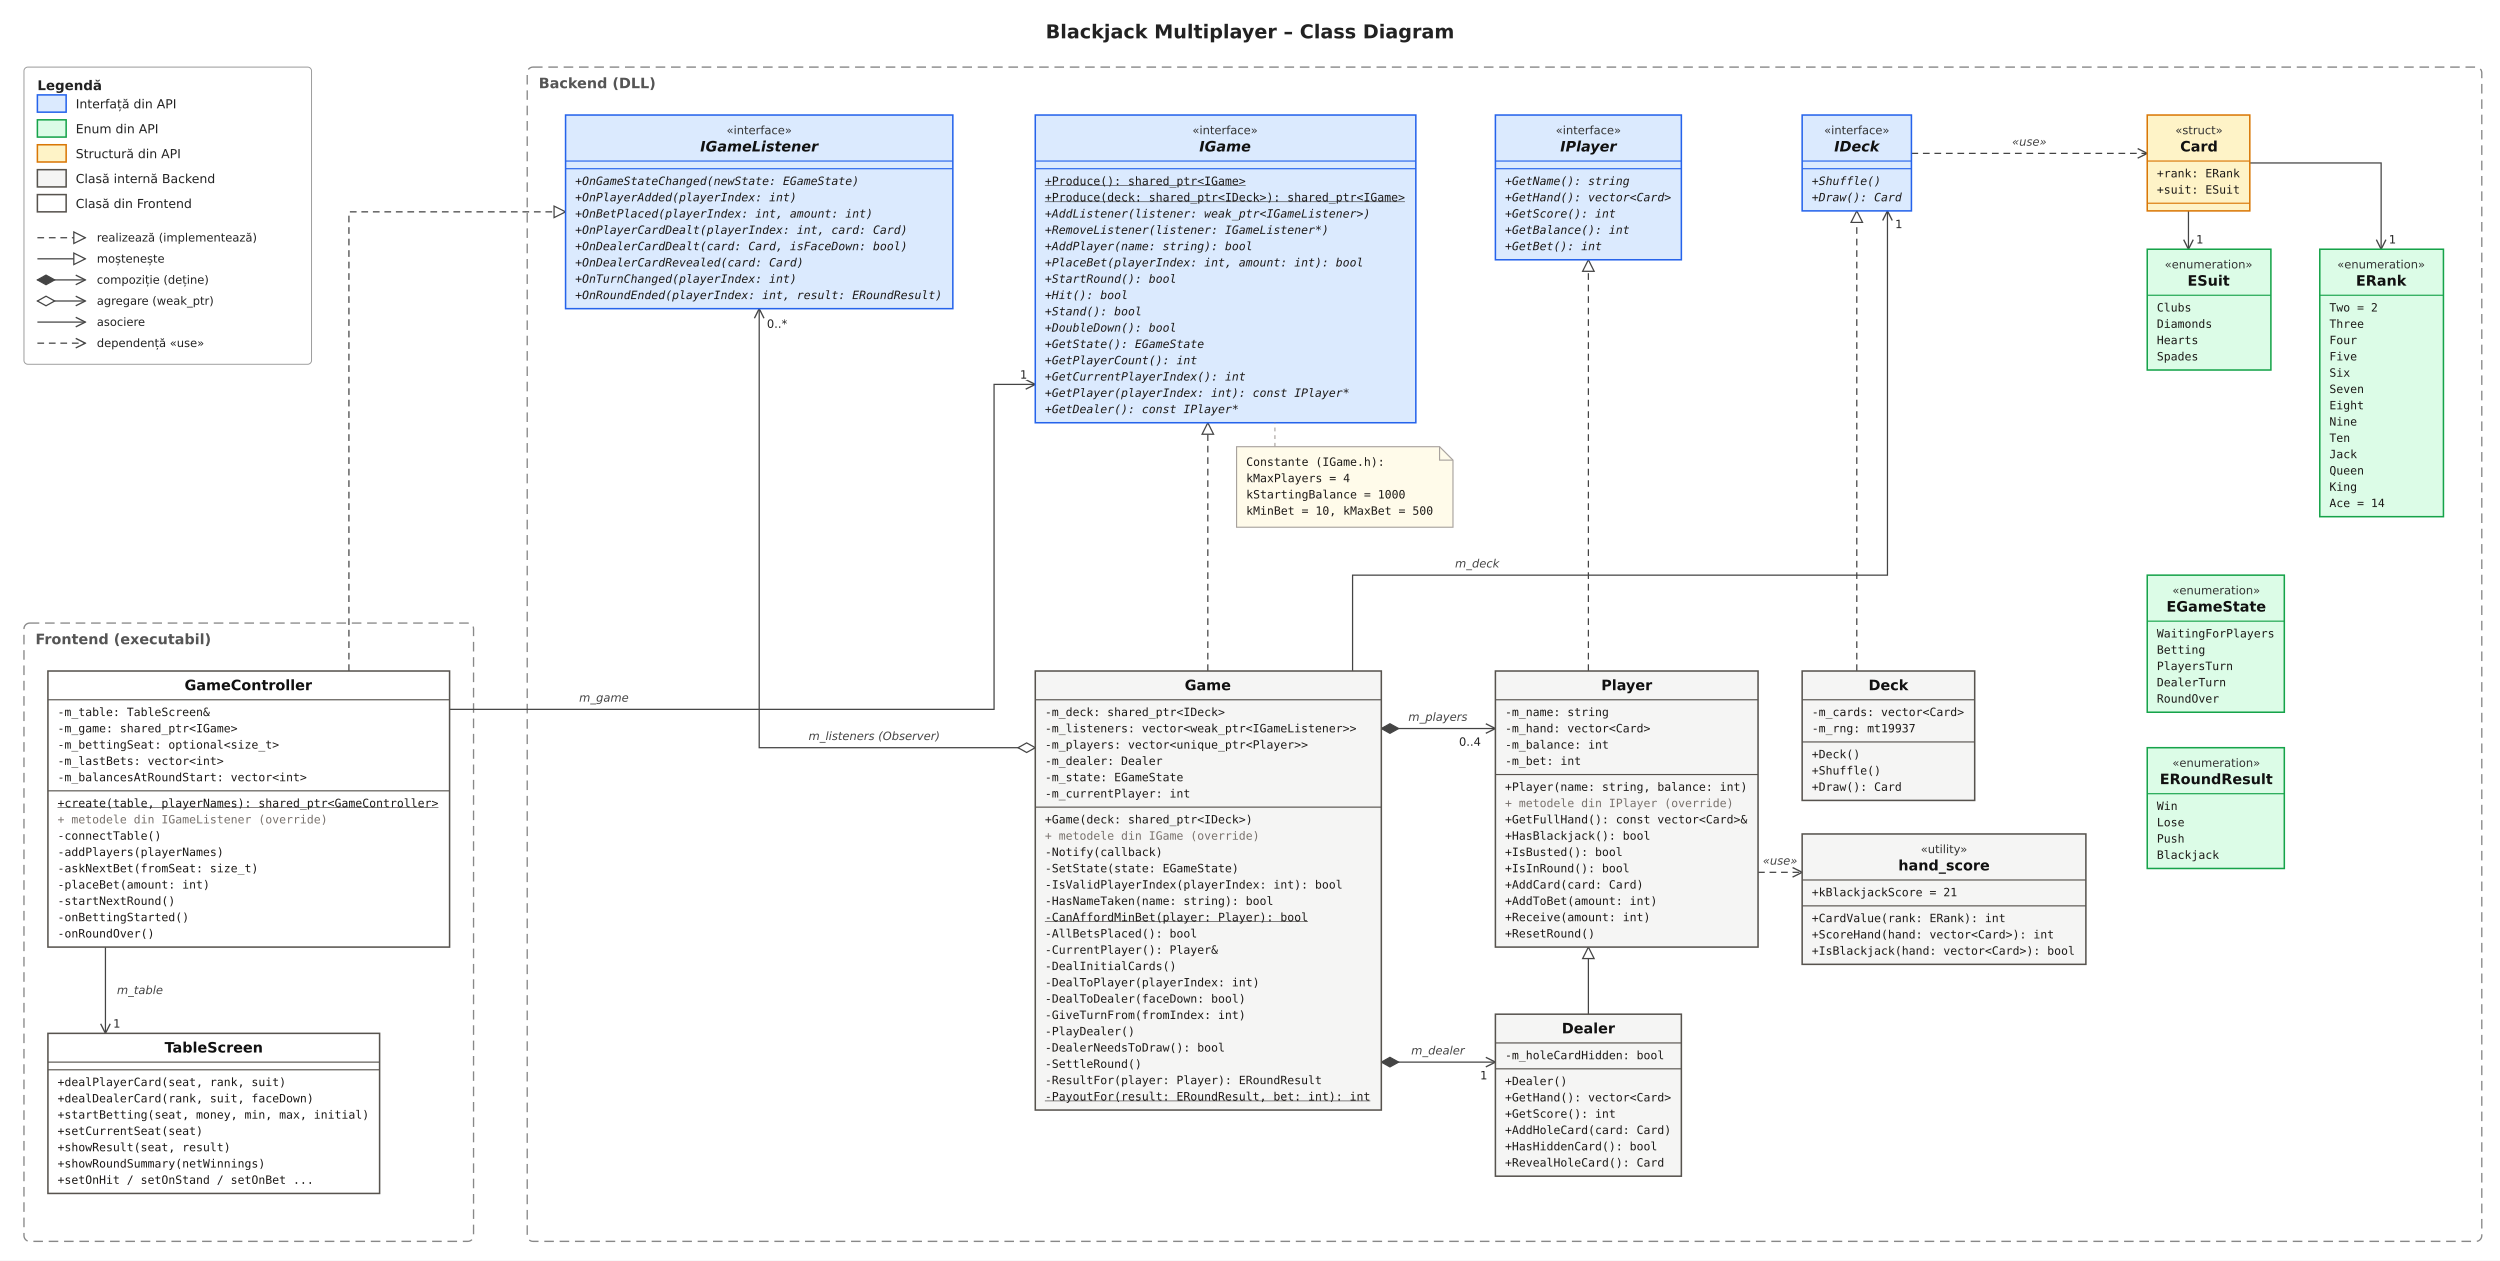
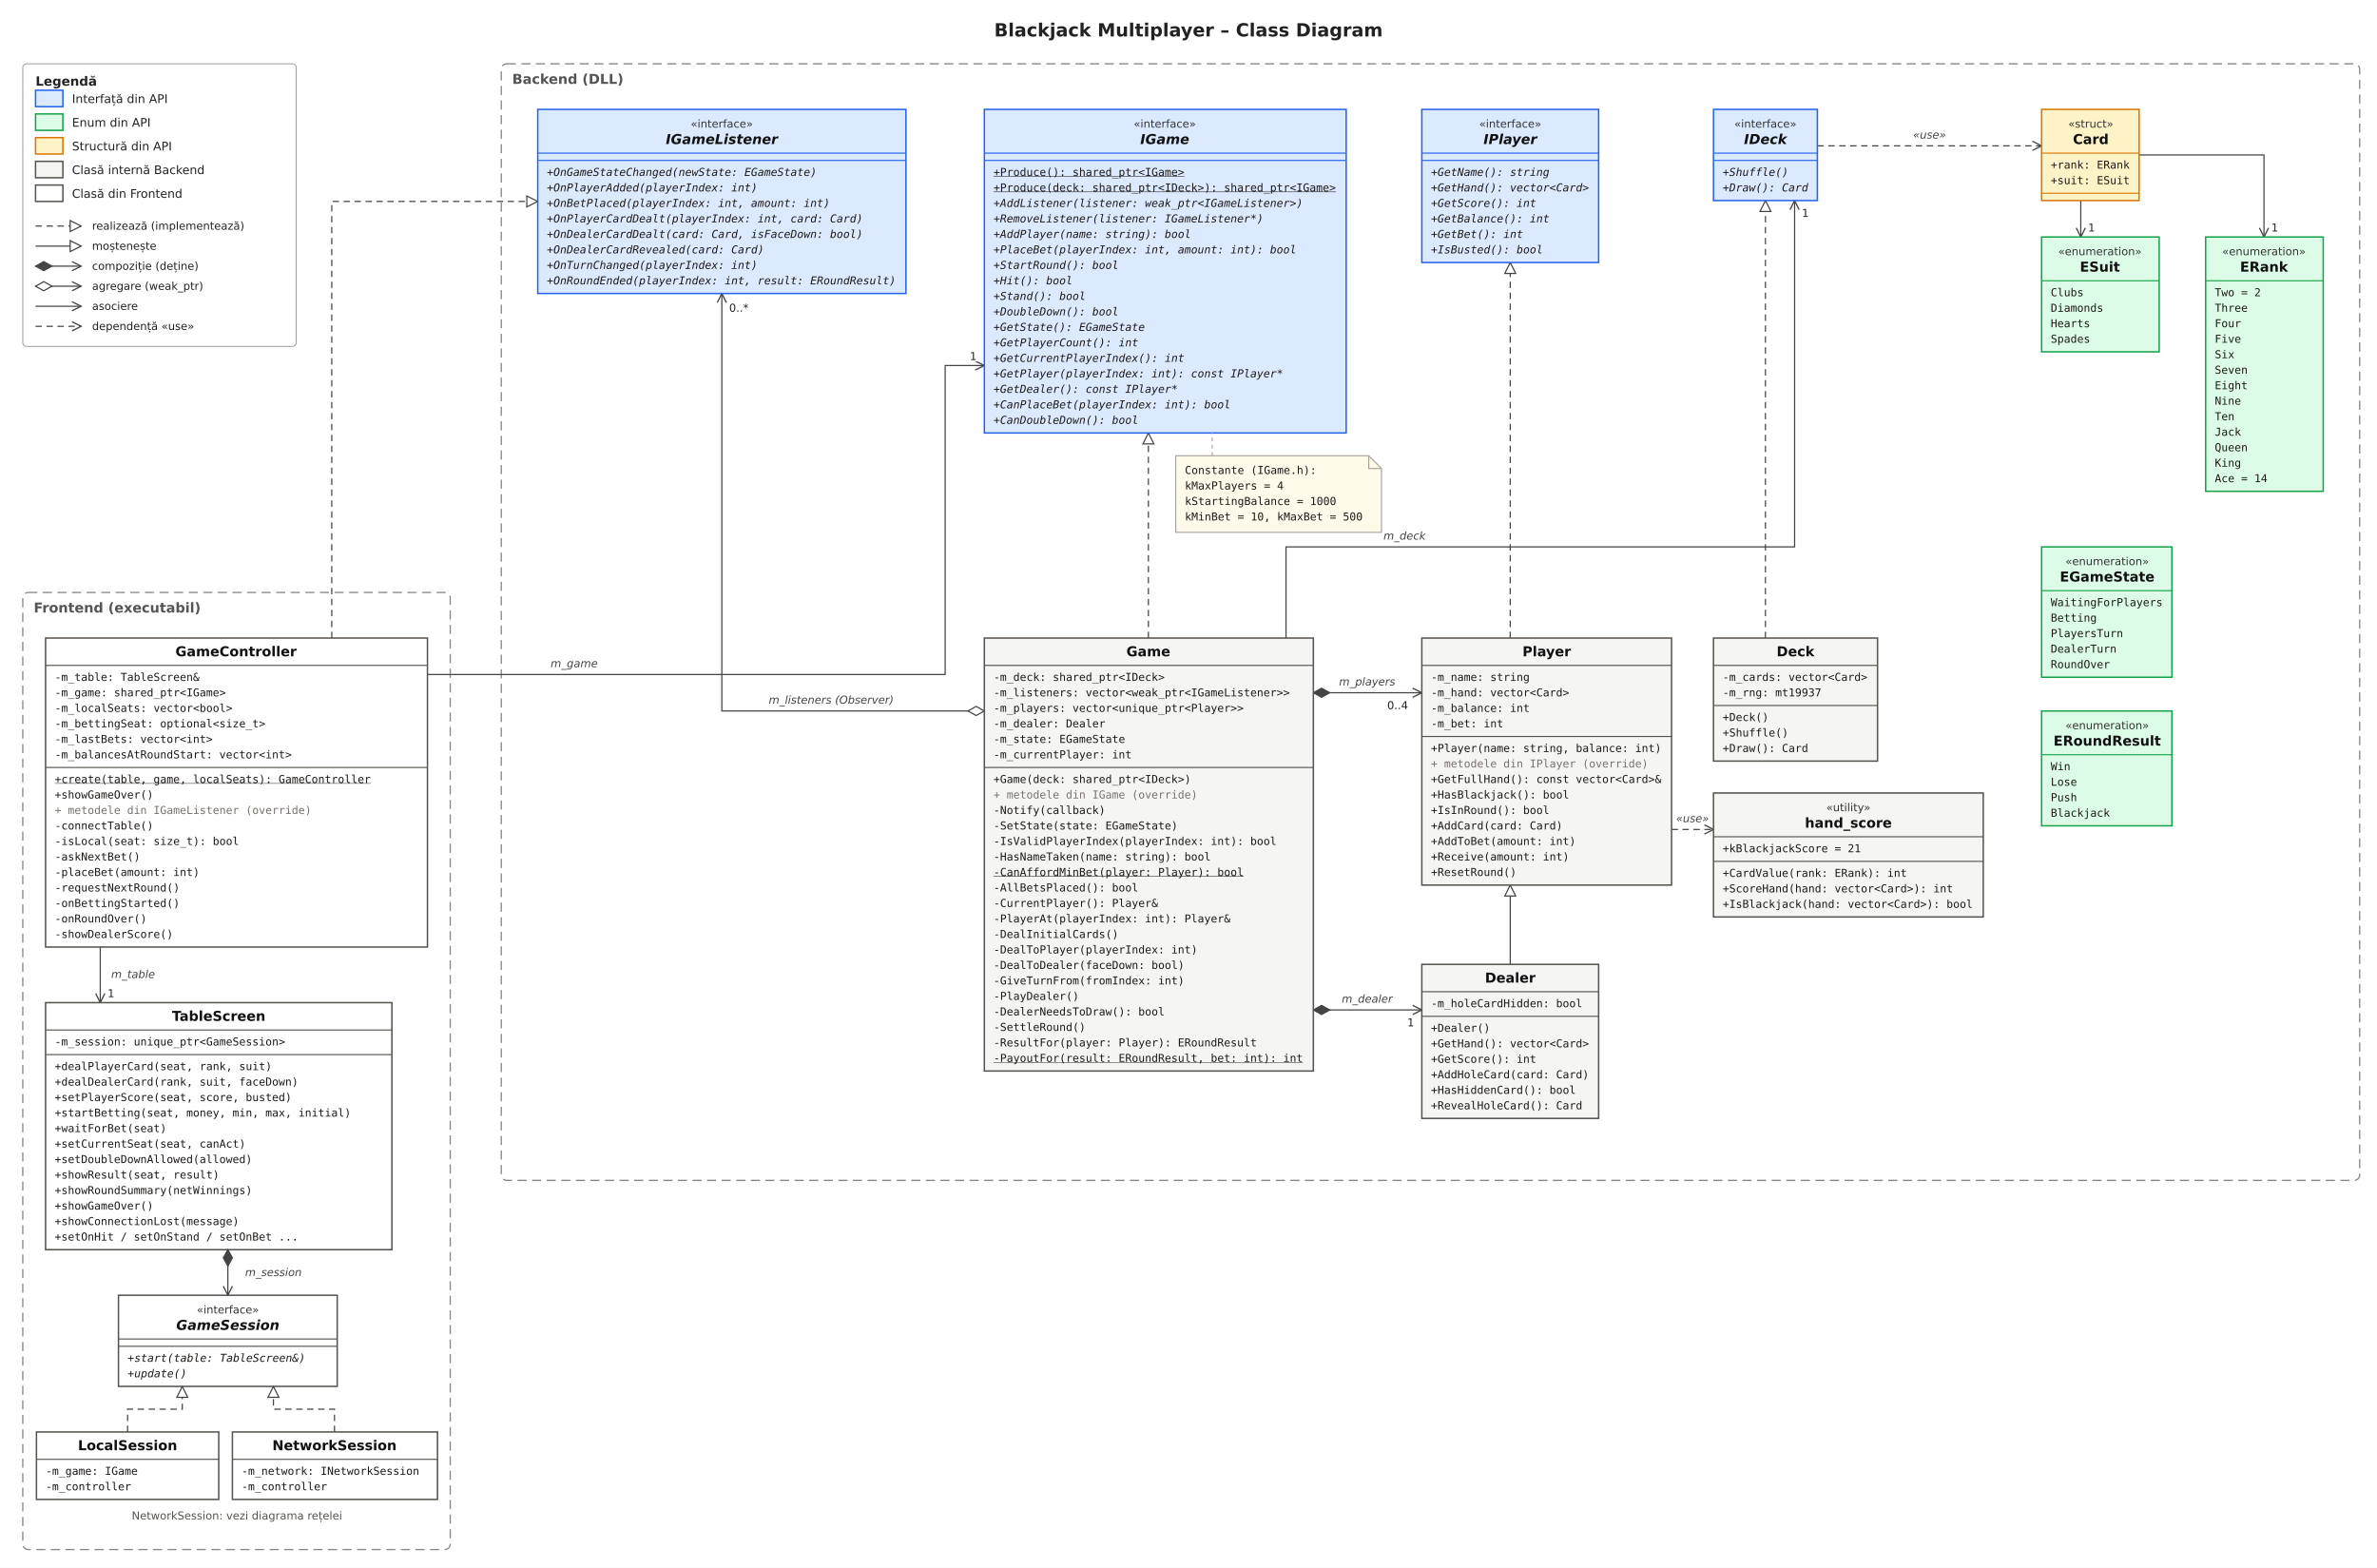
- <svg xmlns="http://www.w3.org/2000/svg" width="2608" height="1315" viewBox="0 0 2608 1315" font-family="DejaVu Sans, Arial, sans-serif">
+ <svg xmlns="http://www.w3.org/2000/svg" width="2608" height="1720" viewBox="0 0 2608 1720" font-family="DejaVu Sans, Arial, sans-serif">
  <defs>
    <marker id="tri" viewBox="0 0 14 14" refX="13" refY="7" markerWidth="14" markerHeight="14" orient="auto-start-reverse" markerUnits="userSpaceOnUse">
      <path d="M1,1 L13,7 L1,13 z" fill="#ffffff" stroke="#444" stroke-width="1.3" />
    </marker>
    <marker id="open" viewBox="0 0 12 12" refX="11" refY="6" markerWidth="12" markerHeight="12" orient="auto-start-reverse" markerUnits="userSpaceOnUse">
      <path d="M1,1 L11,6 L1,11" fill="none" stroke="#444" stroke-width="1.4" />
    </marker>
    <marker id="diamond" viewBox="0 0 20 12" refX="1" refY="6" markerWidth="20" markerHeight="12" orient="auto" markerUnits="userSpaceOnUse">
      <path d="M1,6 L10,1 L19,6 L10,11 z" fill="#ffffff" stroke="#444" stroke-width="1.3" />
    </marker>
    <marker id="diamondFilled" viewBox="0 0 20 12" refX="1" refY="6" markerWidth="20" markerHeight="12" orient="auto" markerUnits="userSpaceOnUse">
      <path d="M1,6 L10,1 L19,6 L10,11 z" fill="#444" stroke="#444" stroke-width="1.3" />
    </marker>
  </defs>
-   <rect width="2608" height="1315" fill="#ffffff" />
+   <rect width="2608" height="1720" fill="#ffffff" />
  <text x="1304" y="40" text-anchor="middle" font-size="20" font-weight="bold" fill="#222">Blackjack Multiplayer – Class Diagram</text>
  <rect x="550" y="70" width="2039" height="1225" rx="6" fill="none" stroke="#888" stroke-width="1.4" stroke-dasharray="10,6" />
  <text x="562" y="92" font-size="15" font-weight="bold" fill="#555">Backend (DLL)</text>
-   <rect x="25" y="650" width="469" height="645" rx="6" fill="none" stroke="#888" stroke-width="1.4" stroke-dasharray="10,6" />
+   <rect x="25" y="650" width="469" height="1050" rx="6" fill="none" stroke="#888" stroke-width="1.4" stroke-dasharray="10,6" />
  <text x="37" y="672" font-size="15" font-weight="bold" fill="#555">Frontend (executabil)</text>
  <rect x="25" y="70" width="300" height="310" rx="4" fill="#ffffff" stroke="#999" stroke-width="1" />
  <text x="39" y="94" font-size="14" font-weight="bold" fill="#222">Legendă</text>
  <rect x="39" y="99" width="30" height="18" fill="#dbeafe" stroke="#2563eb" stroke-width="1.6" />
  <text x="79" y="113" font-size="13" fill="#222">Interfață din API</text>
  <rect x="39" y="125" width="30" height="18" fill="#dcfce7" stroke="#16a34a" stroke-width="1.6" />
  <text x="79" y="139" font-size="13" fill="#222">Enum din API</text>
  <rect x="39" y="151" width="30" height="18" fill="#fef3c7" stroke="#d97706" stroke-width="1.6" />
  <text x="79" y="165" font-size="13" fill="#222">Structură din API</text>
  <rect x="39" y="177" width="30" height="18" fill="#f5f5f4" stroke="#57534e" stroke-width="1.6" />
  <text x="79" y="191" font-size="13" fill="#222">Clasă internă Backend</text>
  <rect x="39" y="203" width="30" height="18" fill="#ffffff" stroke="#57534e" stroke-width="1.6" />
  <text x="79" y="217" font-size="13" fill="#222">Clasă din Frontend</text>
  <polyline points="39,248 89,248" fill="none" stroke="#444" stroke-width="1.3" stroke-dasharray="7,5" marker-end="url(#tri)" />
  <text x="101" y="252" font-size="12" fill="#222">realizează (implementează)</text>
  <polyline points="39,270 89,270" fill="none" stroke="#444" stroke-width="1.3" marker-end="url(#tri)" />
  <text x="101" y="274" font-size="12" fill="#222">moștenește</text>
  <polyline points="39,292 89,292" fill="none" stroke="#444" stroke-width="1.3" marker-start="url(#diamondFilled)" marker-end="url(#open)" />
  <text x="101" y="296" font-size="12" fill="#222">compoziție (deține)</text>
  <polyline points="39,314 89,314" fill="none" stroke="#444" stroke-width="1.3" marker-start="url(#diamond)" marker-end="url(#open)" />
  <text x="101" y="318" font-size="12" fill="#222">agregare (weak_ptr)</text>
  <polyline points="39,336 89,336" fill="none" stroke="#444" stroke-width="1.3" marker-end="url(#open)" />
  <text x="101" y="340" font-size="12" fill="#222">asociere</text>
  <polyline points="39,358 89,358" fill="none" stroke="#444" stroke-width="1.3" stroke-dasharray="7,5" marker-end="url(#open)" />
  <text x="101" y="362" font-size="12" fill="#222">dependență «use»</text>
-   <polyline points="1260,700 1260,441" fill="none" stroke="#444" stroke-width="1.3" stroke-dasharray="7,5" marker-end="url(#tri)" />
-   <polyline points="1657,700 1657,271" fill="none" stroke="#444" stroke-width="1.3" stroke-dasharray="7,5" marker-end="url(#tri)" />
+   <polyline points="1260,700 1260,475" fill="none" stroke="#444" stroke-width="1.3" stroke-dasharray="7,5" marker-end="url(#tri)" />
+   <polyline points="1657,700 1657,288" fill="none" stroke="#444" stroke-width="1.3" stroke-dasharray="7,5" marker-end="url(#tri)" />
  <polyline points="1937,700 1937,220" fill="none" stroke="#444" stroke-width="1.3" stroke-dasharray="7,5" marker-end="url(#tri)" />
-   <polyline points="1657,1058 1657,988" fill="none" stroke="#444" stroke-width="1.3" marker-end="url(#tri)" />
+   <polyline points="1657,1058 1657,971" fill="none" stroke="#444" stroke-width="1.3" marker-end="url(#tri)" />
  <polyline points="364,700 364,221 590,221" fill="none" stroke="#444" stroke-width="1.3" stroke-dasharray="7,5" marker-end="url(#tri)" />
  <polyline points="469,740 1037,740 1037,401 1080,401" fill="none" stroke="#444" stroke-width="1.3" marker-end="url(#open)" />
  <text x="630" y="732" text-anchor="middle" font-size="12" font-style="italic" fill="#444" stroke="#ffffff" stroke-width="4" paint-order="stroke">m_game</text>
  <text x="1064" y="395" font-size="12" fill="#222" stroke="#ffffff" stroke-width="3" paint-order="stroke">1</text>
-   <polyline points="110,988 110,1078" fill="none" stroke="#444" stroke-width="1.3" marker-end="url(#open)" />
-   <text x="146" y="1037" text-anchor="middle" font-size="12" font-style="italic" fill="#444" stroke="#ffffff" stroke-width="4" paint-order="stroke">m_table</text>
-   <text x="118" y="1072" font-size="12" fill="#222" stroke="#ffffff" stroke-width="3" paint-order="stroke">1</text>
+   <polyline points="110,1039 110,1100" fill="none" stroke="#444" stroke-width="1.3" marker-end="url(#open)" />
+   <text x="146" y="1073" text-anchor="middle" font-size="12" font-style="italic" fill="#444" stroke="#ffffff" stroke-width="4" paint-order="stroke">m_table</text>
+   <text x="118" y="1094" font-size="12" fill="#222" stroke="#ffffff" stroke-width="3" paint-order="stroke">1</text>
  <polyline points="1080,780 792,780 792,322" fill="none" stroke="#444" stroke-width="1.3" marker-start="url(#diamond)" marker-end="url(#open)" />
  <text x="912" y="772" text-anchor="middle" font-size="12" font-style="italic" fill="#444" stroke="#ffffff" stroke-width="4" paint-order="stroke">m_listeners (Observer)</text>
  <text x="800" y="342" font-size="12" fill="#222" stroke="#ffffff" stroke-width="3" paint-order="stroke">0..*</text>
  <polyline points="1441,760 1560,760" fill="none" stroke="#444" stroke-width="1.3" marker-start="url(#diamondFilled)" marker-end="url(#open)" />
  <text x="1500" y="752" text-anchor="middle" font-size="12" font-style="italic" fill="#444" stroke="#ffffff" stroke-width="4" paint-order="stroke">m_players</text>
  <text x="1522" y="778" font-size="12" fill="#222" stroke="#ffffff" stroke-width="3" paint-order="stroke">0..4</text>
  <polyline points="1441,1108 1560,1108" fill="none" stroke="#444" stroke-width="1.3" marker-start="url(#diamondFilled)" marker-end="url(#open)" />
  <text x="1500" y="1100" text-anchor="middle" font-size="12" font-style="italic" fill="#444" stroke="#ffffff" stroke-width="4" paint-order="stroke">m_dealer</text>
  <text x="1544" y="1126" font-size="12" fill="#222" stroke="#ffffff" stroke-width="3" paint-order="stroke">1</text>
  <polyline points="1411,700 1411,600 1969,600 1969,220" fill="none" stroke="#444" stroke-width="1.3" marker-end="url(#open)" />
  <text x="1541" y="592" text-anchor="middle" font-size="12" font-style="italic" fill="#444" stroke="#ffffff" stroke-width="4" paint-order="stroke">m_deck</text>
  <text x="1977" y="238" font-size="12" fill="#222" stroke="#ffffff" stroke-width="3" paint-order="stroke">1</text>
  <polyline points="1834,910 1880,910" fill="none" stroke="#444" stroke-width="1.3" stroke-dasharray="7,5" marker-end="url(#open)" />
  <text x="1857" y="902" text-anchor="middle" font-size="12" font-style="italic" fill="#444" stroke="#ffffff" stroke-width="4" paint-order="stroke">«use»</text>
  <polyline points="2283,220 2283,260" fill="none" stroke="#444" stroke-width="1.3" marker-end="url(#open)" />
  <text x="2291" y="254" font-size="12" fill="#222" stroke="#ffffff" stroke-width="3" paint-order="stroke">1</text>
  <polyline points="2347,170 2484,170 2484,260" fill="none" stroke="#444" stroke-width="1.3" marker-end="url(#open)" />
  <text x="2492" y="254" font-size="12" fill="#222" stroke="#ffffff" stroke-width="3" paint-order="stroke">1</text>
  <polyline points="1994,160 2240,160" fill="none" stroke="#444" stroke-width="1.3" stroke-dasharray="7,5" marker-end="url(#open)" />
  <text x="2117" y="152" text-anchor="middle" font-size="12" font-style="italic" fill="#444" stroke="#ffffff" stroke-width="4" paint-order="stroke">«use»</text>
  <rect x="590" y="120" width="404" height="202" fill="#dbeafe" stroke="#2563eb" stroke-width="1.6" />
  <text x="792" y="140" text-anchor="middle" font-size="12" fill="#333">«interface»</text>
  <text x="792" y="158" text-anchor="middle" font-size="15" font-weight="bold" font-style="italic" fill="#111">IGameListener</text>
  <line x1="590" y1="168" x2="994" y2="168" stroke="#2563eb" stroke-width="1.2" />
  <line x1="590" y1="176" x2="994" y2="176" stroke="#2563eb" stroke-width="1.2" />
  <text x="600" y="193" font-family="DejaVu Sans Mono, Consolas, monospace" font-size="12" fill="#1c1917" font-style="italic">+OnGameStateChanged(newState: EGameState)</text>
  <text x="600" y="210" font-family="DejaVu Sans Mono, Consolas, monospace" font-size="12" fill="#1c1917" font-style="italic">+OnPlayerAdded(playerIndex: int)</text>
  <text x="600" y="227" font-family="DejaVu Sans Mono, Consolas, monospace" font-size="12" fill="#1c1917" font-style="italic">+OnBetPlaced(playerIndex: int, amount: int)</text>
  <text x="600" y="244" font-family="DejaVu Sans Mono, Consolas, monospace" font-size="12" fill="#1c1917" font-style="italic">+OnPlayerCardDealt(playerIndex: int, card: Card)</text>
  <text x="600" y="261" font-family="DejaVu Sans Mono, Consolas, monospace" font-size="12" fill="#1c1917" font-style="italic">+OnDealerCardDealt(card: Card, isFaceDown: bool)</text>
  <text x="600" y="278" font-family="DejaVu Sans Mono, Consolas, monospace" font-size="12" fill="#1c1917" font-style="italic">+OnDealerCardRevealed(card: Card)</text>
  <text x="600" y="295" font-family="DejaVu Sans Mono, Consolas, monospace" font-size="12" fill="#1c1917" font-style="italic">+OnTurnChanged(playerIndex: int)</text>
  <text x="600" y="312" font-family="DejaVu Sans Mono, Consolas, monospace" font-size="12" fill="#1c1917" font-style="italic">+OnRoundEnded(playerIndex: int, result: ERoundResult)</text>
-   <rect x="1080" y="120" width="397" height="321" fill="#dbeafe" stroke="#2563eb" stroke-width="1.6" />
+   <rect x="1080" y="120" width="397" height="355" fill="#dbeafe" stroke="#2563eb" stroke-width="1.6" />
  <text x="1278" y="140" text-anchor="middle" font-size="12" fill="#333">«interface»</text>
  <text x="1278" y="158" text-anchor="middle" font-size="15" font-weight="bold" font-style="italic" fill="#111">IGame</text>
  <line x1="1080" y1="168" x2="1477" y2="168" stroke="#2563eb" stroke-width="1.2" />
  <line x1="1080" y1="176" x2="1477" y2="176" stroke="#2563eb" stroke-width="1.2" />
  <text x="1090" y="193" font-family="DejaVu Sans Mono, Consolas, monospace" font-size="12" fill="#1c1917" text-decoration="underline">+Produce(): shared_ptr&lt;IGame&gt;</text>
  <text x="1090" y="210" font-family="DejaVu Sans Mono, Consolas, monospace" font-size="12" fill="#1c1917" text-decoration="underline">+Produce(deck: shared_ptr&lt;IDeck&gt;): shared_ptr&lt;IGame&gt;</text>
  <text x="1090" y="227" font-family="DejaVu Sans Mono, Consolas, monospace" font-size="12" fill="#1c1917" font-style="italic">+AddListener(listener: weak_ptr&lt;IGameListener&gt;)</text>
  <text x="1090" y="244" font-family="DejaVu Sans Mono, Consolas, monospace" font-size="12" fill="#1c1917" font-style="italic">+RemoveListener(listener: IGameListener*)</text>
  <text x="1090" y="261" font-family="DejaVu Sans Mono, Consolas, monospace" font-size="12" fill="#1c1917" font-style="italic">+AddPlayer(name: string): bool</text>
  <text x="1090" y="278" font-family="DejaVu Sans Mono, Consolas, monospace" font-size="12" fill="#1c1917" font-style="italic">+PlaceBet(playerIndex: int, amount: int): bool</text>
  <text x="1090" y="295" font-family="DejaVu Sans Mono, Consolas, monospace" font-size="12" fill="#1c1917" font-style="italic">+StartRound(): bool</text>
  <text x="1090" y="312" font-family="DejaVu Sans Mono, Consolas, monospace" font-size="12" fill="#1c1917" font-style="italic">+Hit(): bool</text>
  <text x="1090" y="329" font-family="DejaVu Sans Mono, Consolas, monospace" font-size="12" fill="#1c1917" font-style="italic">+Stand(): bool</text>
  <text x="1090" y="346" font-family="DejaVu Sans Mono, Consolas, monospace" font-size="12" fill="#1c1917" font-style="italic">+DoubleDown(): bool</text>
  <text x="1090" y="363" font-family="DejaVu Sans Mono, Consolas, monospace" font-size="12" fill="#1c1917" font-style="italic">+GetState(): EGameState</text>
  <text x="1090" y="380" font-family="DejaVu Sans Mono, Consolas, monospace" font-size="12" fill="#1c1917" font-style="italic">+GetPlayerCount(): int</text>
  <text x="1090" y="397" font-family="DejaVu Sans Mono, Consolas, monospace" font-size="12" fill="#1c1917" font-style="italic">+GetCurrentPlayerIndex(): int</text>
  <text x="1090" y="414" font-family="DejaVu Sans Mono, Consolas, monospace" font-size="12" fill="#1c1917" font-style="italic">+GetPlayer(playerIndex: int): const IPlayer*</text>
  <text x="1090" y="431" font-family="DejaVu Sans Mono, Consolas, monospace" font-size="12" fill="#1c1917" font-style="italic">+GetDealer(): const IPlayer*</text>
-   <rect x="1560" y="120" width="194" height="151" fill="#dbeafe" stroke="#2563eb" stroke-width="1.6" />
+   <text x="1090" y="448" font-family="DejaVu Sans Mono, Consolas, monospace" font-size="12" fill="#1c1917" font-style="italic">+CanPlaceBet(playerIndex: int): bool</text>
+   <text x="1090" y="465" font-family="DejaVu Sans Mono, Consolas, monospace" font-size="12" fill="#1c1917" font-style="italic">+CanDoubleDown(): bool</text>
+   <rect x="1560" y="120" width="194" height="168" fill="#dbeafe" stroke="#2563eb" stroke-width="1.6" />
  <text x="1657" y="140" text-anchor="middle" font-size="12" fill="#333">«interface»</text>
  <text x="1657" y="158" text-anchor="middle" font-size="15" font-weight="bold" font-style="italic" fill="#111">IPlayer</text>
  <line x1="1560" y1="168" x2="1754" y2="168" stroke="#2563eb" stroke-width="1.2" />
  <line x1="1560" y1="176" x2="1754" y2="176" stroke="#2563eb" stroke-width="1.2" />
  <text x="1570" y="193" font-family="DejaVu Sans Mono, Consolas, monospace" font-size="12" fill="#1c1917" font-style="italic">+GetName(): string</text>
  <text x="1570" y="210" font-family="DejaVu Sans Mono, Consolas, monospace" font-size="12" fill="#1c1917" font-style="italic">+GetHand(): vector&lt;Card&gt;</text>
  <text x="1570" y="227" font-family="DejaVu Sans Mono, Consolas, monospace" font-size="12" fill="#1c1917" font-style="italic">+GetScore(): int</text>
  <text x="1570" y="244" font-family="DejaVu Sans Mono, Consolas, monospace" font-size="12" fill="#1c1917" font-style="italic">+GetBalance(): int</text>
  <text x="1570" y="261" font-family="DejaVu Sans Mono, Consolas, monospace" font-size="12" fill="#1c1917" font-style="italic">+GetBet(): int</text>
+   <text x="1570" y="278" font-family="DejaVu Sans Mono, Consolas, monospace" font-size="12" fill="#1c1917" font-style="italic">+IsBusted(): bool</text>
  <rect x="1880" y="120" width="114" height="100" fill="#dbeafe" stroke="#2563eb" stroke-width="1.6" />
  <text x="1937" y="140" text-anchor="middle" font-size="12" fill="#333">«interface»</text>
  <text x="1937" y="158" text-anchor="middle" font-size="15" font-weight="bold" font-style="italic" fill="#111">IDeck</text>
  <line x1="1880" y1="168" x2="1994" y2="168" stroke="#2563eb" stroke-width="1.2" />
  <line x1="1880" y1="176" x2="1994" y2="176" stroke="#2563eb" stroke-width="1.2" />
  <text x="1890" y="193" font-family="DejaVu Sans Mono, Consolas, monospace" font-size="12" fill="#1c1917" font-style="italic">+Shuffle()</text>
  <text x="1890" y="210" font-family="DejaVu Sans Mono, Consolas, monospace" font-size="12" fill="#1c1917" font-style="italic">+Draw(): Card</text>
  <rect x="2240" y="120" width="107" height="100" fill="#fef3c7" stroke="#d97706" stroke-width="1.6" />
  <text x="2294" y="140" text-anchor="middle" font-size="12" fill="#333">«struct»</text>
  <text x="2294" y="158" text-anchor="middle" font-size="15" font-weight="bold" fill="#111">Card</text>
  <line x1="2240" y1="168" x2="2347" y2="168" stroke="#d97706" stroke-width="1.2" />
  <text x="2250" y="185" font-family="DejaVu Sans Mono, Consolas, monospace" font-size="12" fill="#1c1917">+rank: ERank</text>
  <text x="2250" y="202" font-family="DejaVu Sans Mono, Consolas, monospace" font-size="12" fill="#1c1917">+suit: ESuit</text>
  <line x1="2240" y1="212" x2="2347" y2="212" stroke="#d97706" stroke-width="1.2" />
  <rect x="2240" y="260" width="129" height="126" fill="#dcfce7" stroke="#16a34a" stroke-width="1.6" />
  <text x="2304" y="280" text-anchor="middle" font-size="12" fill="#333">«enumeration»</text>
  <text x="2304" y="298" text-anchor="middle" font-size="15" font-weight="bold" fill="#111">ESuit</text>
  <line x1="2240" y1="308" x2="2369" y2="308" stroke="#16a34a" stroke-width="1.2" />
  <text x="2250" y="325" font-family="DejaVu Sans Mono, Consolas, monospace" font-size="12" fill="#1c1917">Clubs</text>
  <text x="2250" y="342" font-family="DejaVu Sans Mono, Consolas, monospace" font-size="12" fill="#1c1917">Diamonds</text>
  <text x="2250" y="359" font-family="DejaVu Sans Mono, Consolas, monospace" font-size="12" fill="#1c1917">Hearts</text>
  <text x="2250" y="376" font-family="DejaVu Sans Mono, Consolas, monospace" font-size="12" fill="#1c1917">Spades</text>
  <rect x="2420" y="260" width="129" height="279" fill="#dcfce7" stroke="#16a34a" stroke-width="1.6" />
  <text x="2484" y="280" text-anchor="middle" font-size="12" fill="#333">«enumeration»</text>
  <text x="2484" y="298" text-anchor="middle" font-size="15" font-weight="bold" fill="#111">ERank</text>
  <line x1="2420" y1="308" x2="2549" y2="308" stroke="#16a34a" stroke-width="1.2" />
  <text x="2430" y="325" font-family="DejaVu Sans Mono, Consolas, monospace" font-size="12" fill="#1c1917">Two = 2</text>
  <text x="2430" y="342" font-family="DejaVu Sans Mono, Consolas, monospace" font-size="12" fill="#1c1917">Three</text>
  <text x="2430" y="359" font-family="DejaVu Sans Mono, Consolas, monospace" font-size="12" fill="#1c1917">Four</text>
  <text x="2430" y="376" font-family="DejaVu Sans Mono, Consolas, monospace" font-size="12" fill="#1c1917">Five</text>
  <text x="2430" y="393" font-family="DejaVu Sans Mono, Consolas, monospace" font-size="12" fill="#1c1917">Six</text>
  <text x="2430" y="410" font-family="DejaVu Sans Mono, Consolas, monospace" font-size="12" fill="#1c1917">Seven</text>
  <text x="2430" y="427" font-family="DejaVu Sans Mono, Consolas, monospace" font-size="12" fill="#1c1917">Eight</text>
  <text x="2430" y="444" font-family="DejaVu Sans Mono, Consolas, monospace" font-size="12" fill="#1c1917">Nine</text>
  <text x="2430" y="461" font-family="DejaVu Sans Mono, Consolas, monospace" font-size="12" fill="#1c1917">Ten</text>
  <text x="2430" y="478" font-family="DejaVu Sans Mono, Consolas, monospace" font-size="12" fill="#1c1917">Jack</text>
  <text x="2430" y="495" font-family="DejaVu Sans Mono, Consolas, monospace" font-size="12" fill="#1c1917">Queen</text>
  <text x="2430" y="512" font-family="DejaVu Sans Mono, Consolas, monospace" font-size="12" fill="#1c1917">King</text>
  <text x="2430" y="529" font-family="DejaVu Sans Mono, Consolas, monospace" font-size="12" fill="#1c1917">Ace = 14</text>
  <rect x="2240" y="600" width="143" height="143" fill="#dcfce7" stroke="#16a34a" stroke-width="1.6" />
  <text x="2312" y="620" text-anchor="middle" font-size="12" fill="#333">«enumeration»</text>
  <text x="2312" y="638" text-anchor="middle" font-size="15" font-weight="bold" fill="#111">EGameState</text>
  <line x1="2240" y1="648" x2="2383" y2="648" stroke="#16a34a" stroke-width="1.2" />
  <text x="2250" y="665" font-family="DejaVu Sans Mono, Consolas, monospace" font-size="12" fill="#1c1917">WaitingForPlayers</text>
  <text x="2250" y="682" font-family="DejaVu Sans Mono, Consolas, monospace" font-size="12" fill="#1c1917">Betting</text>
  <text x="2250" y="699" font-family="DejaVu Sans Mono, Consolas, monospace" font-size="12" fill="#1c1917">PlayersTurn</text>
  <text x="2250" y="716" font-family="DejaVu Sans Mono, Consolas, monospace" font-size="12" fill="#1c1917">DealerTurn</text>
  <text x="2250" y="733" font-family="DejaVu Sans Mono, Consolas, monospace" font-size="12" fill="#1c1917">RoundOver</text>
  <rect x="2240" y="780" width="143" height="126" fill="#dcfce7" stroke="#16a34a" stroke-width="1.6" />
  <text x="2312" y="800" text-anchor="middle" font-size="12" fill="#333">«enumeration»</text>
  <text x="2312" y="818" text-anchor="middle" font-size="15" font-weight="bold" fill="#111">ERoundResult</text>
  <line x1="2240" y1="828" x2="2383" y2="828" stroke="#16a34a" stroke-width="1.2" />
  <text x="2250" y="845" font-family="DejaVu Sans Mono, Consolas, monospace" font-size="12" fill="#1c1917">Win</text>
  <text x="2250" y="862" font-family="DejaVu Sans Mono, Consolas, monospace" font-size="12" fill="#1c1917">Lose</text>
  <text x="2250" y="879" font-family="DejaVu Sans Mono, Consolas, monospace" font-size="12" fill="#1c1917">Push</text>
  <text x="2250" y="896" font-family="DejaVu Sans Mono, Consolas, monospace" font-size="12" fill="#1c1917">Blackjack</text>
-   <rect x="1080" y="700" width="361" height="458" fill="#f5f5f4" stroke="#57534e" stroke-width="1.6" />
+   <rect x="1080" y="700" width="361" height="475" fill="#f5f5f4" stroke="#57534e" stroke-width="1.6" />
  <text x="1260" y="720" text-anchor="middle" font-size="15" font-weight="bold" fill="#111">Game</text>
  <line x1="1080" y1="730" x2="1441" y2="730" stroke="#57534e" stroke-width="1.2" />
  <text x="1090" y="747" font-family="DejaVu Sans Mono, Consolas, monospace" font-size="12" fill="#1c1917">-m_deck: shared_ptr&lt;IDeck&gt;</text>
  <text x="1090" y="764" font-family="DejaVu Sans Mono, Consolas, monospace" font-size="12" fill="#1c1917">-m_listeners: vector&lt;weak_ptr&lt;IGameListener&gt;&gt;</text>
  <text x="1090" y="781" font-family="DejaVu Sans Mono, Consolas, monospace" font-size="12" fill="#1c1917">-m_players: vector&lt;unique_ptr&lt;Player&gt;&gt;</text>
  <text x="1090" y="798" font-family="DejaVu Sans Mono, Consolas, monospace" font-size="12" fill="#1c1917">-m_dealer: Dealer</text>
  <text x="1090" y="815" font-family="DejaVu Sans Mono, Consolas, monospace" font-size="12" fill="#1c1917">-m_state: EGameState</text>
  <text x="1090" y="832" font-family="DejaVu Sans Mono, Consolas, monospace" font-size="12" fill="#1c1917">-m_currentPlayer: int</text>
  <line x1="1080" y1="842" x2="1441" y2="842" stroke="#57534e" stroke-width="1.2" />
  <text x="1090" y="859" font-family="DejaVu Sans Mono, Consolas, monospace" font-size="12" fill="#1c1917">+Game(deck: shared_ptr&lt;IDeck&gt;)</text>
  <text x="1090" y="876" font-family="DejaVu Sans Mono, Consolas, monospace" font-size="12" fill="#78716c">+ metodele din IGame (override)</text>
  <text x="1090" y="893" font-family="DejaVu Sans Mono, Consolas, monospace" font-size="12" fill="#1c1917">-Notify(callback)</text>
  <text x="1090" y="910" font-family="DejaVu Sans Mono, Consolas, monospace" font-size="12" fill="#1c1917">-SetState(state: EGameState)</text>
  <text x="1090" y="927" font-family="DejaVu Sans Mono, Consolas, monospace" font-size="12" fill="#1c1917">-IsValidPlayerIndex(playerIndex: int): bool</text>
  <text x="1090" y="944" font-family="DejaVu Sans Mono, Consolas, monospace" font-size="12" fill="#1c1917">-HasNameTaken(name: string): bool</text>
  <text x="1090" y="961" font-family="DejaVu Sans Mono, Consolas, monospace" font-size="12" fill="#1c1917" text-decoration="underline">-CanAffordMinBet(player: Player): bool</text>
  <text x="1090" y="978" font-family="DejaVu Sans Mono, Consolas, monospace" font-size="12" fill="#1c1917">-AllBetsPlaced(): bool</text>
  <text x="1090" y="995" font-family="DejaVu Sans Mono, Consolas, monospace" font-size="12" fill="#1c1917">-CurrentPlayer(): Player&amp;</text>
-   <text x="1090" y="1012" font-family="DejaVu Sans Mono, Consolas, monospace" font-size="12" fill="#1c1917">-DealInitialCards()</text>
-   <text x="1090" y="1029" font-family="DejaVu Sans Mono, Consolas, monospace" font-size="12" fill="#1c1917">-DealToPlayer(playerIndex: int)</text>
-   <text x="1090" y="1046" font-family="DejaVu Sans Mono, Consolas, monospace" font-size="12" fill="#1c1917">-DealToDealer(faceDown: bool)</text>
-   <text x="1090" y="1063" font-family="DejaVu Sans Mono, Consolas, monospace" font-size="12" fill="#1c1917">-GiveTurnFrom(fromIndex: int)</text>
-   <text x="1090" y="1080" font-family="DejaVu Sans Mono, Consolas, monospace" font-size="12" fill="#1c1917">-PlayDealer()</text>
-   <text x="1090" y="1097" font-family="DejaVu Sans Mono, Consolas, monospace" font-size="12" fill="#1c1917">-DealerNeedsToDraw(): bool</text>
-   <text x="1090" y="1114" font-family="DejaVu Sans Mono, Consolas, monospace" font-size="12" fill="#1c1917">-SettleRound()</text>
-   <text x="1090" y="1131" font-family="DejaVu Sans Mono, Consolas, monospace" font-size="12" fill="#1c1917">-ResultFor(player: Player): ERoundResult</text>
-   <text x="1090" y="1148" font-family="DejaVu Sans Mono, Consolas, monospace" font-size="12" fill="#1c1917" text-decoration="underline">-PayoutFor(result: ERoundResult, bet: int): int</text>
-   <rect x="1560" y="700" width="274" height="288" fill="#f5f5f4" stroke="#57534e" stroke-width="1.6" />
+   <text x="1090" y="1012" font-family="DejaVu Sans Mono, Consolas, monospace" font-size="12" fill="#1c1917">-PlayerAt(playerIndex: int): Player&amp;</text>
+   <text x="1090" y="1029" font-family="DejaVu Sans Mono, Consolas, monospace" font-size="12" fill="#1c1917">-DealInitialCards()</text>
+   <text x="1090" y="1046" font-family="DejaVu Sans Mono, Consolas, monospace" font-size="12" fill="#1c1917">-DealToPlayer(playerIndex: int)</text>
+   <text x="1090" y="1063" font-family="DejaVu Sans Mono, Consolas, monospace" font-size="12" fill="#1c1917">-DealToDealer(faceDown: bool)</text>
+   <text x="1090" y="1080" font-family="DejaVu Sans Mono, Consolas, monospace" font-size="12" fill="#1c1917">-GiveTurnFrom(fromIndex: int)</text>
+   <text x="1090" y="1097" font-family="DejaVu Sans Mono, Consolas, monospace" font-size="12" fill="#1c1917">-PlayDealer()</text>
+   <text x="1090" y="1114" font-family="DejaVu Sans Mono, Consolas, monospace" font-size="12" fill="#1c1917">-DealerNeedsToDraw(): bool</text>
+   <text x="1090" y="1131" font-family="DejaVu Sans Mono, Consolas, monospace" font-size="12" fill="#1c1917">-SettleRound()</text>
+   <text x="1090" y="1148" font-family="DejaVu Sans Mono, Consolas, monospace" font-size="12" fill="#1c1917">-ResultFor(player: Player): ERoundResult</text>
+   <text x="1090" y="1165" font-family="DejaVu Sans Mono, Consolas, monospace" font-size="12" fill="#1c1917" text-decoration="underline">-PayoutFor(result: ERoundResult, bet: int): int</text>
+   <rect x="1560" y="700" width="274" height="271" fill="#f5f5f4" stroke="#57534e" stroke-width="1.6" />
  <text x="1697" y="720" text-anchor="middle" font-size="15" font-weight="bold" fill="#111">Player</text>
  <line x1="1560" y1="730" x2="1834" y2="730" stroke="#57534e" stroke-width="1.2" />
  <text x="1570" y="747" font-family="DejaVu Sans Mono, Consolas, monospace" font-size="12" fill="#1c1917">-m_name: string</text>
  <text x="1570" y="764" font-family="DejaVu Sans Mono, Consolas, monospace" font-size="12" fill="#1c1917">-m_hand: vector&lt;Card&gt;</text>
  <text x="1570" y="781" font-family="DejaVu Sans Mono, Consolas, monospace" font-size="12" fill="#1c1917">-m_balance: int</text>
  <text x="1570" y="798" font-family="DejaVu Sans Mono, Consolas, monospace" font-size="12" fill="#1c1917">-m_bet: int</text>
  <line x1="1560" y1="808" x2="1834" y2="808" stroke="#57534e" stroke-width="1.2" />
  <text x="1570" y="825" font-family="DejaVu Sans Mono, Consolas, monospace" font-size="12" fill="#1c1917">+Player(name: string, balance: int)</text>
  <text x="1570" y="842" font-family="DejaVu Sans Mono, Consolas, monospace" font-size="12" fill="#78716c">+ metodele din IPlayer (override)</text>
  <text x="1570" y="859" font-family="DejaVu Sans Mono, Consolas, monospace" font-size="12" fill="#1c1917">+GetFullHand(): const vector&lt;Card&gt;&amp;</text>
  <text x="1570" y="876" font-family="DejaVu Sans Mono, Consolas, monospace" font-size="12" fill="#1c1917">+HasBlackjack(): bool</text>
-   <text x="1570" y="893" font-family="DejaVu Sans Mono, Consolas, monospace" font-size="12" fill="#1c1917">+IsBusted(): bool</text>
-   <text x="1570" y="910" font-family="DejaVu Sans Mono, Consolas, monospace" font-size="12" fill="#1c1917">+IsInRound(): bool</text>
-   <text x="1570" y="927" font-family="DejaVu Sans Mono, Consolas, monospace" font-size="12" fill="#1c1917">+AddCard(card: Card)</text>
-   <text x="1570" y="944" font-family="DejaVu Sans Mono, Consolas, monospace" font-size="12" fill="#1c1917">+AddToBet(amount: int)</text>
-   <text x="1570" y="961" font-family="DejaVu Sans Mono, Consolas, monospace" font-size="12" fill="#1c1917">+Receive(amount: int)</text>
-   <text x="1570" y="978" font-family="DejaVu Sans Mono, Consolas, monospace" font-size="12" fill="#1c1917">+ResetRound()</text>
+   <text x="1570" y="893" font-family="DejaVu Sans Mono, Consolas, monospace" font-size="12" fill="#1c1917">+IsInRound(): bool</text>
+   <text x="1570" y="910" font-family="DejaVu Sans Mono, Consolas, monospace" font-size="12" fill="#1c1917">+AddCard(card: Card)</text>
+   <text x="1570" y="927" font-family="DejaVu Sans Mono, Consolas, monospace" font-size="12" fill="#1c1917">+AddToBet(amount: int)</text>
+   <text x="1570" y="944" font-family="DejaVu Sans Mono, Consolas, monospace" font-size="12" fill="#1c1917">+Receive(amount: int)</text>
+   <text x="1570" y="961" font-family="DejaVu Sans Mono, Consolas, monospace" font-size="12" fill="#1c1917">+ResetRound()</text>
  <rect x="1560" y="1058" width="194" height="169" fill="#f5f5f4" stroke="#57534e" stroke-width="1.6" />
  <text x="1657" y="1078" text-anchor="middle" font-size="15" font-weight="bold" fill="#111">Dealer</text>
  <line x1="1560" y1="1088" x2="1754" y2="1088" stroke="#57534e" stroke-width="1.2" />
  <text x="1570" y="1105" font-family="DejaVu Sans Mono, Consolas, monospace" font-size="12" fill="#1c1917">-m_holeCardHidden: bool</text>
  <line x1="1560" y1="1115" x2="1754" y2="1115" stroke="#57534e" stroke-width="1.2" />
  <text x="1570" y="1132" font-family="DejaVu Sans Mono, Consolas, monospace" font-size="12" fill="#1c1917">+Dealer()</text>
  <text x="1570" y="1149" font-family="DejaVu Sans Mono, Consolas, monospace" font-size="12" fill="#1c1917">+GetHand(): vector&lt;Card&gt;</text>
  <text x="1570" y="1166" font-family="DejaVu Sans Mono, Consolas, monospace" font-size="12" fill="#1c1917">+GetScore(): int</text>
  <text x="1570" y="1183" font-family="DejaVu Sans Mono, Consolas, monospace" font-size="12" fill="#1c1917">+AddHoleCard(card: Card)</text>
  <text x="1570" y="1200" font-family="DejaVu Sans Mono, Consolas, monospace" font-size="12" fill="#1c1917">+HasHiddenCard(): bool</text>
  <text x="1570" y="1217" font-family="DejaVu Sans Mono, Consolas, monospace" font-size="12" fill="#1c1917">+RevealHoleCard(): Card</text>
  <rect x="1880" y="700" width="180" height="135" fill="#f5f5f4" stroke="#57534e" stroke-width="1.6" />
  <text x="1970" y="720" text-anchor="middle" font-size="15" font-weight="bold" fill="#111">Deck</text>
  <line x1="1880" y1="730" x2="2060" y2="730" stroke="#57534e" stroke-width="1.2" />
  <text x="1890" y="747" font-family="DejaVu Sans Mono, Consolas, monospace" font-size="12" fill="#1c1917">-m_cards: vector&lt;Card&gt;</text>
  <text x="1890" y="764" font-family="DejaVu Sans Mono, Consolas, monospace" font-size="12" fill="#1c1917">-m_rng: mt19937</text>
  <line x1="1880" y1="774" x2="2060" y2="774" stroke="#57534e" stroke-width="1.2" />
  <text x="1890" y="791" font-family="DejaVu Sans Mono, Consolas, monospace" font-size="12" fill="#1c1917">+Deck()</text>
  <text x="1890" y="808" font-family="DejaVu Sans Mono, Consolas, monospace" font-size="12" fill="#1c1917">+Shuffle()</text>
  <text x="1890" y="825" font-family="DejaVu Sans Mono, Consolas, monospace" font-size="12" fill="#1c1917">+Draw(): Card</text>
  <rect x="1880" y="870" width="296" height="136" fill="#f5f5f4" stroke="#57534e" stroke-width="1.6" />
  <text x="2028" y="890" text-anchor="middle" font-size="12" fill="#333">«utility»</text>
  <text x="2028" y="908" text-anchor="middle" font-size="15" font-weight="bold" fill="#111">hand_score</text>
  <line x1="1880" y1="918" x2="2176" y2="918" stroke="#57534e" stroke-width="1.2" />
  <text x="1890" y="935" font-family="DejaVu Sans Mono, Consolas, monospace" font-size="12" fill="#1c1917">+kBlackjackScore = 21</text>
  <line x1="1880" y1="945" x2="2176" y2="945" stroke="#57534e" stroke-width="1.2" />
  <text x="1890" y="962" font-family="DejaVu Sans Mono, Consolas, monospace" font-size="12" fill="#1c1917">+CardValue(rank: ERank): int</text>
  <text x="1890" y="979" font-family="DejaVu Sans Mono, Consolas, monospace" font-size="12" fill="#1c1917">+ScoreHand(hand: vector&lt;Card&gt;): int</text>
  <text x="1890" y="996" font-family="DejaVu Sans Mono, Consolas, monospace" font-size="12" fill="#1c1917">+IsBlackjack(hand: vector&lt;Card&gt;): bool</text>
-   <rect x="50" y="700" width="419" height="288" fill="#ffffff" stroke="#57534e" stroke-width="1.6" />
+   <rect x="50" y="700" width="419" height="339" fill="#ffffff" stroke="#57534e" stroke-width="1.6" />
  <text x="259" y="720" text-anchor="middle" font-size="15" font-weight="bold" fill="#111">GameController</text>
  <line x1="50" y1="730" x2="469" y2="730" stroke="#57534e" stroke-width="1.2" />
  <text x="60" y="747" font-family="DejaVu Sans Mono, Consolas, monospace" font-size="12" fill="#1c1917">-m_table: TableScreen&amp;</text>
  <text x="60" y="764" font-family="DejaVu Sans Mono, Consolas, monospace" font-size="12" fill="#1c1917">-m_game: shared_ptr&lt;IGame&gt;</text>
-   <text x="60" y="781" font-family="DejaVu Sans Mono, Consolas, monospace" font-size="12" fill="#1c1917">-m_bettingSeat: optional&lt;size_t&gt;</text>
-   <text x="60" y="798" font-family="DejaVu Sans Mono, Consolas, monospace" font-size="12" fill="#1c1917">-m_lastBets: vector&lt;int&gt;</text>
-   <text x="60" y="815" font-family="DejaVu Sans Mono, Consolas, monospace" font-size="12" fill="#1c1917">-m_balancesAtRoundStart: vector&lt;int&gt;</text>
-   <line x1="50" y1="825" x2="469" y2="825" stroke="#57534e" stroke-width="1.2" />
-   <text x="60" y="842" font-family="DejaVu Sans Mono, Consolas, monospace" font-size="12" fill="#1c1917" text-decoration="underline">+create(table, playerNames): shared_ptr&lt;GameController&gt;</text>
-   <text x="60" y="859" font-family="DejaVu Sans Mono, Consolas, monospace" font-size="12" fill="#78716c">+ metodele din IGameListener (override)</text>
-   <text x="60" y="876" font-family="DejaVu Sans Mono, Consolas, monospace" font-size="12" fill="#1c1917">-connectTable()</text>
-   <text x="60" y="893" font-family="DejaVu Sans Mono, Consolas, monospace" font-size="12" fill="#1c1917">-addPlayers(playerNames)</text>
-   <text x="60" y="910" font-family="DejaVu Sans Mono, Consolas, monospace" font-size="12" fill="#1c1917">-askNextBet(fromSeat: size_t)</text>
-   <text x="60" y="927" font-family="DejaVu Sans Mono, Consolas, monospace" font-size="12" fill="#1c1917">-placeBet(amount: int)</text>
-   <text x="60" y="944" font-family="DejaVu Sans Mono, Consolas, monospace" font-size="12" fill="#1c1917">-startNextRound()</text>
-   <text x="60" y="961" font-family="DejaVu Sans Mono, Consolas, monospace" font-size="12" fill="#1c1917">-onBettingStarted()</text>
-   <text x="60" y="978" font-family="DejaVu Sans Mono, Consolas, monospace" font-size="12" fill="#1c1917">-onRoundOver()</text>
-   <rect x="50" y="1078" width="346" height="167" fill="#ffffff" stroke="#57534e" stroke-width="1.6" />
-   <text x="223" y="1098" text-anchor="middle" font-size="15" font-weight="bold" fill="#111">TableScreen</text>
-   <line x1="50" y1="1108" x2="396" y2="1108" stroke="#57534e" stroke-width="1.2" />
-   <line x1="50" y1="1116" x2="396" y2="1116" stroke="#57534e" stroke-width="1.2" />
-   <text x="60" y="1133" font-family="DejaVu Sans Mono, Consolas, monospace" font-size="12" fill="#1c1917">+dealPlayerCard(seat, rank, suit)</text>
-   <text x="60" y="1150" font-family="DejaVu Sans Mono, Consolas, monospace" font-size="12" fill="#1c1917">+dealDealerCard(rank, suit, faceDown)</text>
-   <text x="60" y="1167" font-family="DejaVu Sans Mono, Consolas, monospace" font-size="12" fill="#1c1917">+startBetting(seat, money, min, max, initial)</text>
-   <text x="60" y="1184" font-family="DejaVu Sans Mono, Consolas, monospace" font-size="12" fill="#1c1917">+setCurrentSeat(seat)</text>
-   <text x="60" y="1201" font-family="DejaVu Sans Mono, Consolas, monospace" font-size="12" fill="#1c1917">+showResult(seat, result)</text>
-   <text x="60" y="1218" font-family="DejaVu Sans Mono, Consolas, monospace" font-size="12" fill="#1c1917">+showRoundSummary(netWinnings)</text>
-   <text x="60" y="1235" font-family="DejaVu Sans Mono, Consolas, monospace" font-size="12" fill="#1c1917">+setOnHit / setOnStand / setOnBet ...</text>
-   <path d="M1290,466 h211.75 l14,14 v70 h-225.75 z" fill="#fffbea" stroke="#a8a29e" stroke-width="1.2" />
-   <path d="M1501.75,466 v14 h14" fill="none" stroke="#a8a29e" stroke-width="1.2" />
-   <text x="1300" y="486" font-family="DejaVu Sans Mono, Consolas, monospace" font-size="12" fill="#1c1917">Constante (IGame.h):</text>
-   <text x="1300" y="503" font-family="DejaVu Sans Mono, Consolas, monospace" font-size="12" fill="#1c1917">kMaxPlayers = 4</text>
-   <text x="1300" y="520" font-family="DejaVu Sans Mono, Consolas, monospace" font-size="12" fill="#1c1917">kStartingBalance = 1000</text>
-   <text x="1300" y="537" font-family="DejaVu Sans Mono, Consolas, monospace" font-size="12" fill="#1c1917">kMinBet = 10, kMaxBet = 500</text>
-   <line x1="1330" y1="466" x2="1330" y2="441" stroke="#a8a29e" stroke-width="1.2" stroke-dasharray="4,4" />
+   <text x="60" y="781" font-family="DejaVu Sans Mono, Consolas, monospace" font-size="12" fill="#1c1917">-m_localSeats: vector&lt;bool&gt;</text>
+   <text x="60" y="798" font-family="DejaVu Sans Mono, Consolas, monospace" font-size="12" fill="#1c1917">-m_bettingSeat: optional&lt;size_t&gt;</text>
+   <text x="60" y="815" font-family="DejaVu Sans Mono, Consolas, monospace" font-size="12" fill="#1c1917">-m_lastBets: vector&lt;int&gt;</text>
+   <text x="60" y="832" font-family="DejaVu Sans Mono, Consolas, monospace" font-size="12" fill="#1c1917">-m_balancesAtRoundStart: vector&lt;int&gt;</text>
+   <line x1="50" y1="842" x2="469" y2="842" stroke="#57534e" stroke-width="1.2" />
+   <text x="60" y="859" font-family="DejaVu Sans Mono, Consolas, monospace" font-size="12" fill="#1c1917" text-decoration="underline">+create(table, game, localSeats): GameController</text>
+   <text x="60" y="876" font-family="DejaVu Sans Mono, Consolas, monospace" font-size="12" fill="#1c1917">+showGameOver()</text>
+   <text x="60" y="893" font-family="DejaVu Sans Mono, Consolas, monospace" font-size="12" fill="#78716c">+ metodele din IGameListener (override)</text>
+   <text x="60" y="910" font-family="DejaVu Sans Mono, Consolas, monospace" font-size="12" fill="#1c1917">-connectTable()</text>
+   <text x="60" y="927" font-family="DejaVu Sans Mono, Consolas, monospace" font-size="12" fill="#1c1917">-isLocal(seat: size_t): bool</text>
+   <text x="60" y="944" font-family="DejaVu Sans Mono, Consolas, monospace" font-size="12" fill="#1c1917">-askNextBet()</text>
+   <text x="60" y="961" font-family="DejaVu Sans Mono, Consolas, monospace" font-size="12" fill="#1c1917">-placeBet(amount: int)</text>
+   <text x="60" y="978" font-family="DejaVu Sans Mono, Consolas, monospace" font-size="12" fill="#1c1917">-requestNextRound()</text>
+   <text x="60" y="995" font-family="DejaVu Sans Mono, Consolas, monospace" font-size="12" fill="#1c1917">-onBettingStarted()</text>
+   <text x="60" y="1012" font-family="DejaVu Sans Mono, Consolas, monospace" font-size="12" fill="#1c1917">-onRoundOver()</text>
+   <text x="60" y="1029" font-family="DejaVu Sans Mono, Consolas, monospace" font-size="12" fill="#1c1917">-showDealerScore()</text>
+   <rect x="50" y="1100" width="380" height="271" fill="#ffffff" stroke="#57534e" stroke-width="1.6" />
+   <text x="240" y="1120" text-anchor="middle" font-size="15" font-weight="bold" fill="#111">TableScreen</text>
+   <line x1="50" y1="1130" x2="430" y2="1130" stroke="#57534e" stroke-width="1.2" />
+   <text x="60" y="1147" font-family="DejaVu Sans Mono, Consolas, monospace" font-size="12" fill="#1c1917">-m_session: unique_ptr&lt;GameSession&gt;</text>
+   <line x1="50" y1="1157" x2="430" y2="1157" stroke="#57534e" stroke-width="1.2" />
+   <text x="60" y="1174" font-family="DejaVu Sans Mono, Consolas, monospace" font-size="12" fill="#1c1917">+dealPlayerCard(seat, rank, suit)</text>
+   <text x="60" y="1191" font-family="DejaVu Sans Mono, Consolas, monospace" font-size="12" fill="#1c1917">+dealDealerCard(rank, suit, faceDown)</text>
+   <text x="60" y="1208" font-family="DejaVu Sans Mono, Consolas, monospace" font-size="12" fill="#1c1917">+setPlayerScore(seat, score, busted)</text>
+   <text x="60" y="1225" font-family="DejaVu Sans Mono, Consolas, monospace" font-size="12" fill="#1c1917">+startBetting(seat, money, min, max, initial)</text>
+   <text x="60" y="1242" font-family="DejaVu Sans Mono, Consolas, monospace" font-size="12" fill="#1c1917">+waitForBet(seat)</text>
+   <text x="60" y="1259" font-family="DejaVu Sans Mono, Consolas, monospace" font-size="12" fill="#1c1917">+setCurrentSeat(seat, canAct)</text>
+   <text x="60" y="1276" font-family="DejaVu Sans Mono, Consolas, monospace" font-size="12" fill="#1c1917">+setDoubleDownAllowed(allowed)</text>
+   <text x="60" y="1293" font-family="DejaVu Sans Mono, Consolas, monospace" font-size="12" fill="#1c1917">+showResult(seat, result)</text>
+   <text x="60" y="1310" font-family="DejaVu Sans Mono, Consolas, monospace" font-size="12" fill="#1c1917">+showRoundSummary(netWinnings)</text>
+   <text x="60" y="1327" font-family="DejaVu Sans Mono, Consolas, monospace" font-size="12" fill="#1c1917">+showGameOver()</text>
+   <text x="60" y="1344" font-family="DejaVu Sans Mono, Consolas, monospace" font-size="12" fill="#1c1917">+showConnectionLost(message)</text>
+   <text x="60" y="1361" font-family="DejaVu Sans Mono, Consolas, monospace" font-size="12" fill="#1c1917">+setOnHit / setOnStand / setOnBet ...</text>
+   <path d="M1290,500 h211.75 l14,14 v70 h-225.75 z" fill="#fffbea" stroke="#a8a29e" stroke-width="1.2" />
+   <path d="M1501.75,500 v14 h14" fill="none" stroke="#a8a29e" stroke-width="1.2" />
+   <text x="1300" y="520" font-family="DejaVu Sans Mono, Consolas, monospace" font-size="12" fill="#1c1917">Constante (IGame.h):</text>
+   <text x="1300" y="537" font-family="DejaVu Sans Mono, Consolas, monospace" font-size="12" fill="#1c1917">kMaxPlayers = 4</text>
+   <text x="1300" y="554" font-family="DejaVu Sans Mono, Consolas, monospace" font-size="12" fill="#1c1917">kStartingBalance = 1000</text>
+   <text x="1300" y="571" font-family="DejaVu Sans Mono, Consolas, monospace" font-size="12" fill="#1c1917">kMinBet = 10, kMaxBet = 500</text>
+   <line x1="1330" y1="500" x2="1330" y2="475" stroke="#a8a29e" stroke-width="1.2" stroke-dasharray="4,4" />
+   <rect x="130" y="1421" width="240" height="100" fill="#ffffff" stroke="#57534e" stroke-width="1.6" />
+   <text x="250" y="1441" text-anchor="middle" font-size="12" fill="#333">«interface»</text>
+   <text x="250" y="1459" text-anchor="middle" font-size="15" font-weight="bold" font-style="italic" fill="#111">GameSession</text>
+   <line x1="130" y1="1469" x2="370" y2="1469" stroke="#57534e" stroke-width="1.2" />
+   <line x1="130" y1="1477" x2="370" y2="1477" stroke="#57534e" stroke-width="1.2" />
+   <text x="140" y="1494" font-family="DejaVu Sans Mono, Consolas, monospace" font-size="12" fill="#1c1917" font-style="italic">+start(table: TableScreen&amp;)</text>
+   <text x="140" y="1511" font-family="DejaVu Sans Mono, Consolas, monospace" font-size="12" fill="#1c1917" font-style="italic">+update()</text>
+   <rect x="40" y="1571" width="200" height="74" fill="#ffffff" stroke="#57534e" stroke-width="1.6" />
+   <text x="140" y="1591" text-anchor="middle" font-size="15" font-weight="bold" fill="#111">LocalSession</text>
+   <line x1="40" y1="1601" x2="240" y2="1601" stroke="#57534e" stroke-width="1.2" />
+   <text x="50" y="1618" font-family="DejaVu Sans Mono, Consolas, monospace" font-size="12" fill="#1c1917">-m_game: IGame</text>
+   <text x="50" y="1635" font-family="DejaVu Sans Mono, Consolas, monospace" font-size="12" fill="#1c1917">-m_controller</text>
+   <rect x="255" y="1571" width="225" height="74" fill="#ffffff" stroke="#57534e" stroke-width="1.6" />
+   <text x="367" y="1591" text-anchor="middle" font-size="15" font-weight="bold" fill="#111">NetworkSession</text>
+   <line x1="255" y1="1601" x2="480" y2="1601" stroke="#57534e" stroke-width="1.2" />
+   <text x="265" y="1618" font-family="DejaVu Sans Mono, Consolas, monospace" font-size="12" fill="#1c1917">-m_network: INetworkSession</text>
+   <text x="265" y="1635" font-family="DejaVu Sans Mono, Consolas, monospace" font-size="12" fill="#1c1917">-m_controller</text>
+   <polyline points="250,1371 250,1421" fill="none" stroke="#444" stroke-width="1.3" marker-start="url(#diamondFilled)" marker-end="url(#open)" />
+   <text x="300" y="1400" text-anchor="middle" font-size="12" font-style="italic" fill="#444" stroke="#ffffff" stroke-width="4" paint-order="stroke">m_session</text>
+   <polyline points="140,1571 140,1546 200,1546 200,1521" fill="none" stroke="#444" stroke-width="1.3" stroke-dasharray="7,5" marker-end="url(#tri)" />
+   <polyline points="367,1571 367,1546 300,1546 300,1521" fill="none" stroke="#444" stroke-width="1.3" stroke-dasharray="7,5" marker-end="url(#tri)" />
+   <text x="260" y="1667" text-anchor="middle" font-size="12" fill="#57534e">NetworkSession: vezi diagrama rețelei</text>
</svg>
